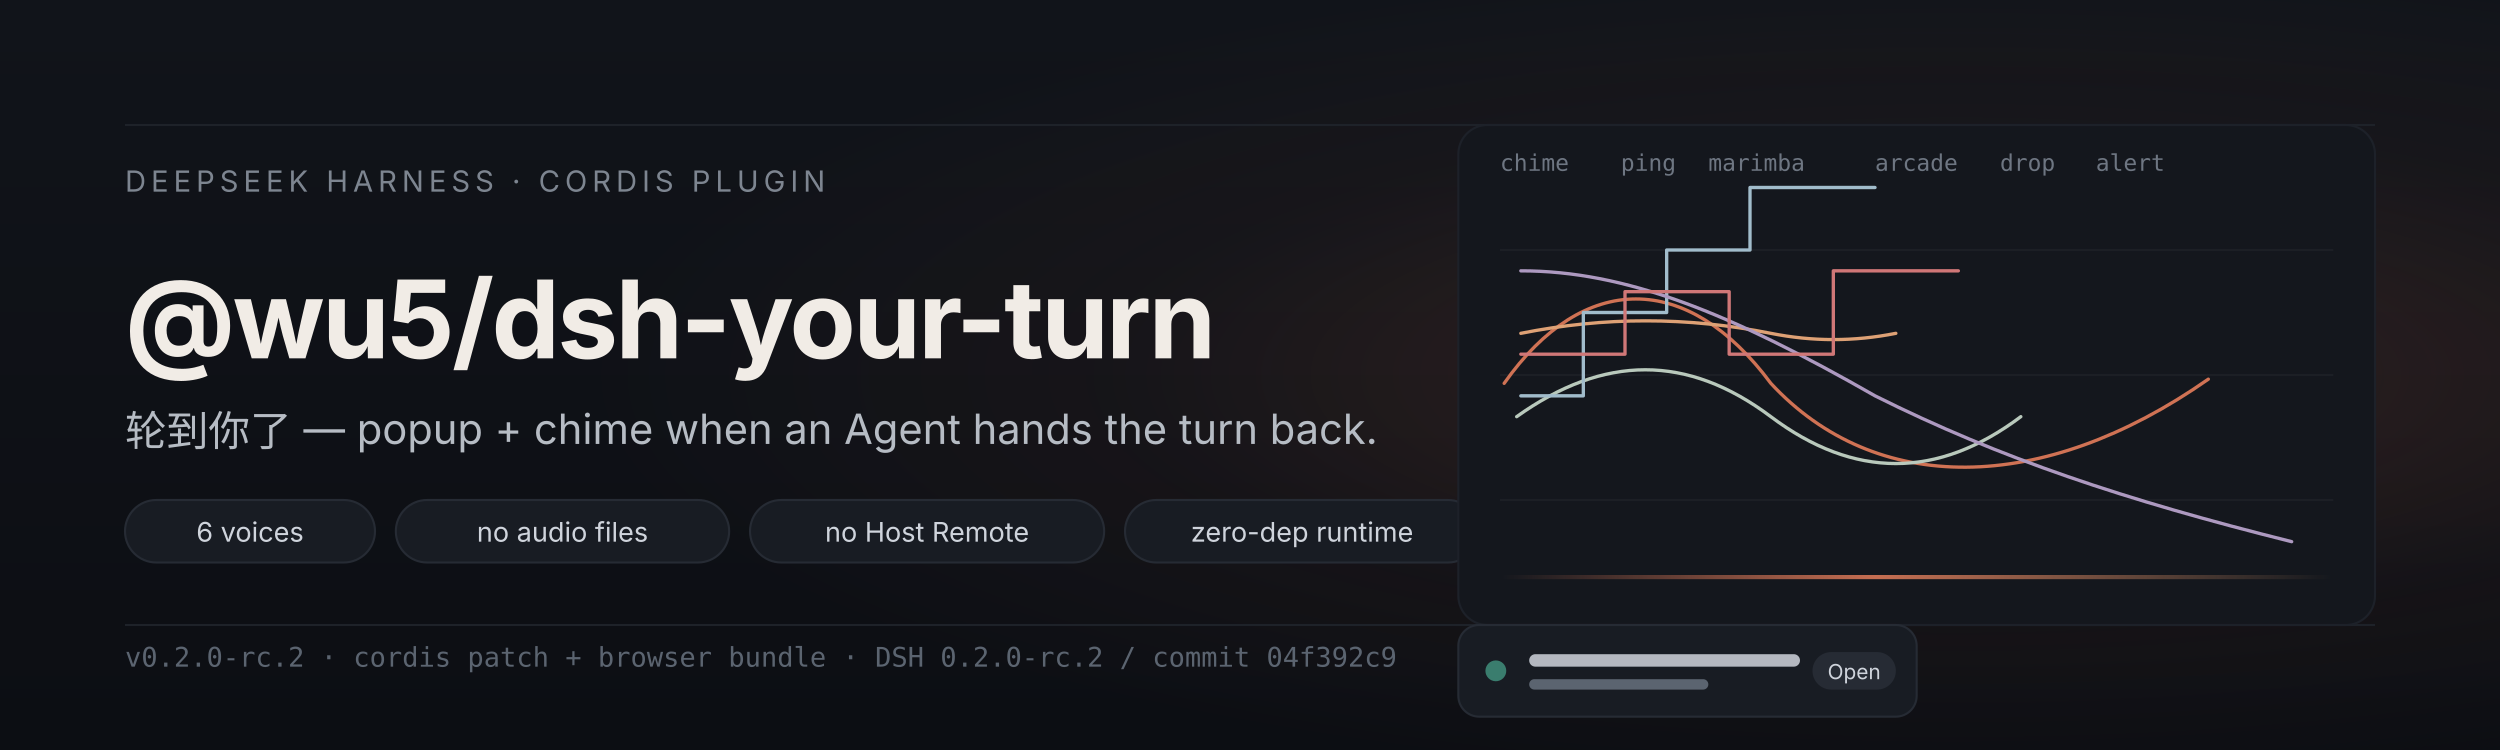
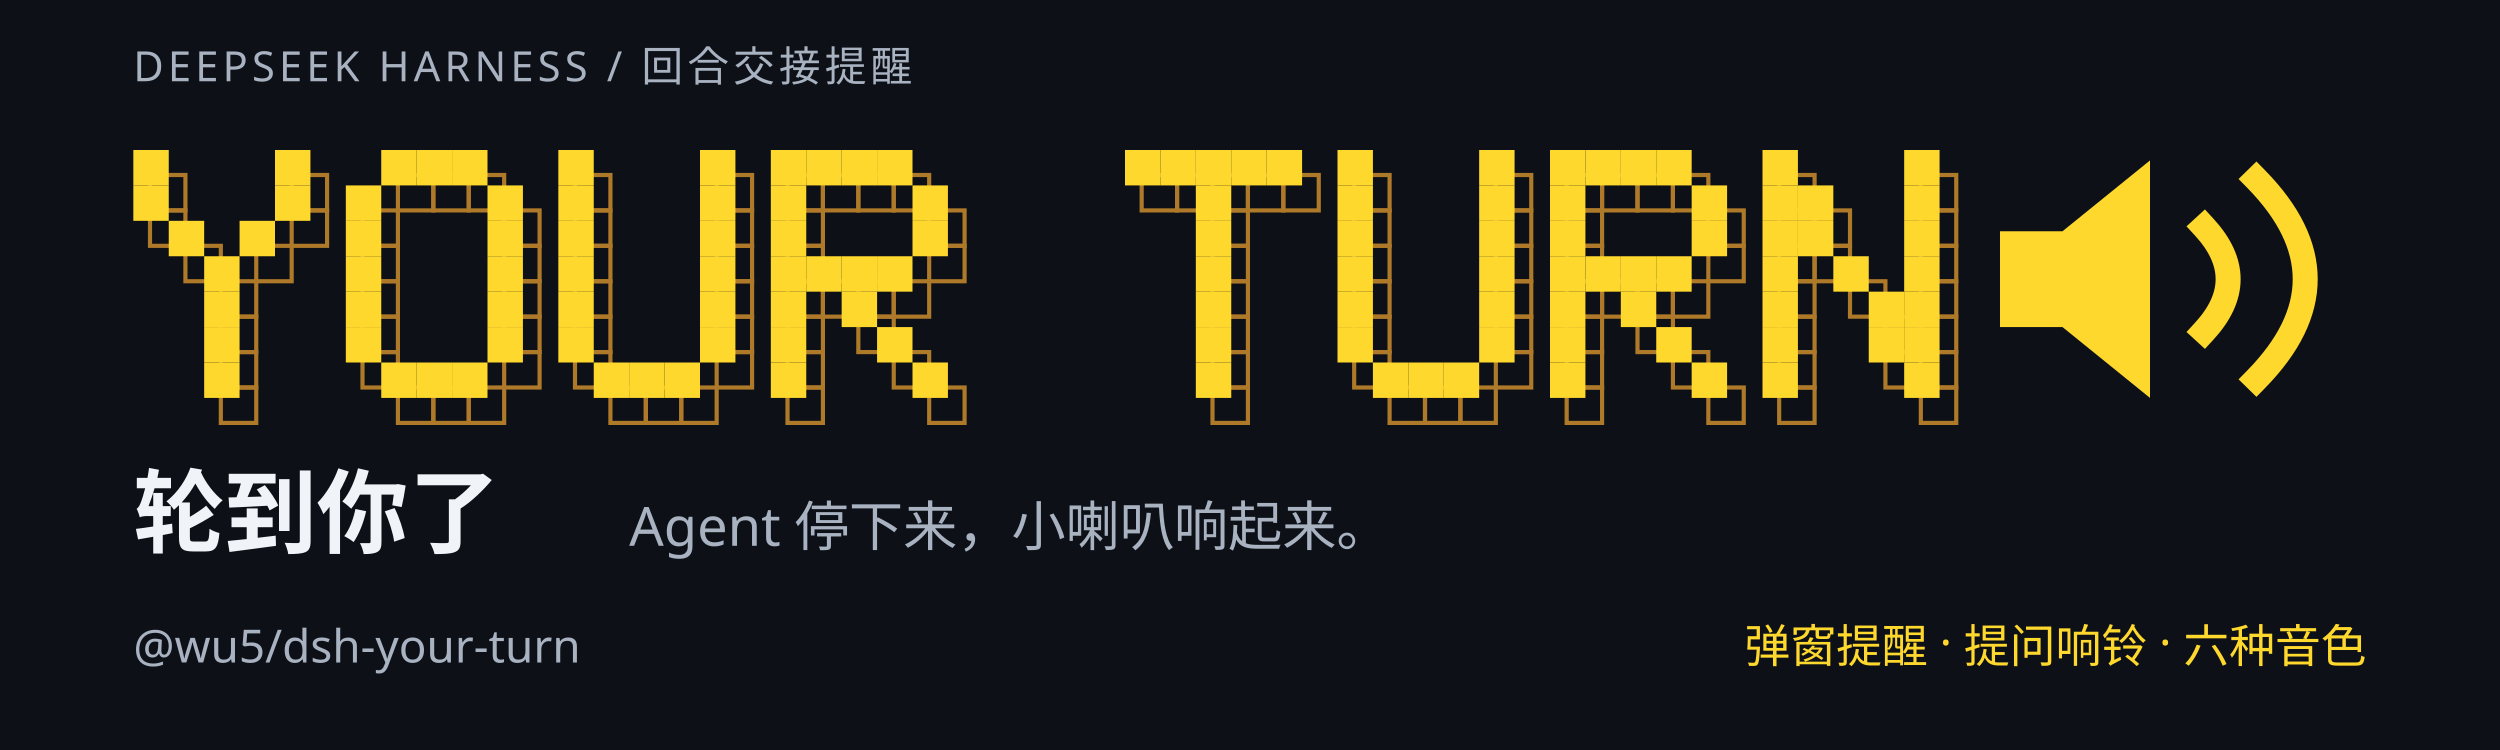
- <svg xmlns="http://www.w3.org/2000/svg" viewBox="0 0 1200 360" width="100%" role="img" aria-labelledby="hero-title hero-desc" preserveAspectRatio="xMidYMid meet">
-   <defs>
-     <linearGradient id="bg" x1="0" y1="0" x2="0" y2="1">
-       <stop offset="0" stop-color="#11141a" />
-       <stop offset="1" stop-color="#0c0e13" />
-     </linearGradient>
-     <linearGradient id="accent" x1="0" y1="0" x2="1" y2="0">
-       <stop offset="0" stop-color="#d97757" stop-opacity="0.0" />
-       <stop offset="0.45" stop-color="#d97757" stop-opacity="0.9" />
-       <stop offset="1" stop-color="#e0a172" stop-opacity="0.0" />
-     </linearGradient>
-     <radialGradient id="glow" cx="0.78" cy="0.5" r="0.55">
-       <stop offset="0" stop-color="#d97757" stop-opacity="0.18" />
-       <stop offset="0.6" stop-color="#d97757" stop-opacity="0.04" />
-       <stop offset="1" stop-color="#d97757" stop-opacity="0" />
-     </radialGradient>
-   </defs>
-   <rect width="1200" height="360" fill="url(#bg)" />
-   <rect width="1200" height="360" fill="url(#glow)" />
-   <g stroke="#1e2229" stroke-width="1">
-     <line x1="60" y1="60" x2="1140" y2="60" />
-     <line x1="60" y1="300" x2="1140" y2="300" />
-   </g>
-   <g font-family="-apple-system, BlinkMacSystemFont, 'Segoe UI', 'PingFang SC', sans-serif" fill="#7d8590">
-     <text x="60" y="92" font-size="14" letter-spacing="2.4">DEEPSEEK HARNESS · CORDIS PLUGIN</text>
-   </g>
-   <g font-family="-apple-system, BlinkMacSystemFont, 'Segoe UI', 'PingFang SC', sans-serif" fill="#f1ece6">
-     <text x="60" y="172" font-size="52" font-weight="700" letter-spacing="-1.2">@wu5/dsh-your-turn</text>
-     <text x="60" y="214" font-size="20" font-weight="400" fill="#b6bcc4">轮到你了 — popup + chime when an Agent hands the turn back.</text>
-   </g>
-   <g font-family="-apple-system, BlinkMacSystemFont, 'Segoe UI', 'PingFang SC', sans-serif">
-     <g transform="translate(60 240)">
-       <rect x="0" y="0" width="120" height="30" rx="15" fill="#181c23" stroke="#262b34" />
-       <text x="60" y="20" text-anchor="middle" font-size="13" fill="#cfd4dc">6 voices</text>
+ <svg xmlns="http://www.w3.org/2000/svg" width="1200" height="360" viewBox="0 0 1200 360" role="img" aria-labelledby="title desc">
+   <g font-family="'Segoe UI','Microsoft YaHei','PingFang SC',sans-serif">
+     <rect width="1200" height="360" fill="#0d1117" />
+     <text x="64" y="39" fill="#a8b2c1" font-size="20" letter-spacing="2">DEEPSEEK HARNESS / 回合交接提醒</text>
+     <g transform="translate(8 12)" fill="none" stroke="#ae7928" stroke-width="2">
+       <rect x="64" y="72" width="17" height="17" />
+       <rect x="132" y="72" width="17" height="17" />
+       <rect x="64" y="89" width="17" height="17" />
+       <rect x="132" y="89" width="17" height="17" />
+       <rect x="81" y="106" width="17" height="17" />
+       <rect x="115" y="106" width="17" height="17" />
+       <rect x="98" y="123" width="17" height="17" />
+       <rect x="98" y="140" width="17" height="17" />
+       <rect x="98" y="157" width="17" height="17" />
+       <rect x="98" y="174" width="17" height="17" />
+       <rect x="183" y="72" width="17" height="17" />
+       <rect x="200" y="72" width="17" height="17" />
+       <rect x="217" y="72" width="17" height="17" />
+       <rect x="166" y="89" width="17" height="17" />
+       <rect x="234" y="89" width="17" height="17" />
+       <rect x="166" y="106" width="17" height="17" />
+       <rect x="234" y="106" width="17" height="17" />
+       <rect x="166" y="123" width="17" height="17" />
+       <rect x="234" y="123" width="17" height="17" />
+       <rect x="166" y="140" width="17" height="17" />
+       <rect x="234" y="140" width="17" height="17" />
+       <rect x="166" y="157" width="17" height="17" />
+       <rect x="234" y="157" width="17" height="17" />
+       <rect x="183" y="174" width="17" height="17" />
+       <rect x="200" y="174" width="17" height="17" />
+       <rect x="217" y="174" width="17" height="17" />
+       <rect x="268" y="72" width="17" height="17" />
+       <rect x="336" y="72" width="17" height="17" />
+       <rect x="268" y="89" width="17" height="17" />
+       <rect x="336" y="89" width="17" height="17" />
+       <rect x="268" y="106" width="17" height="17" />
+       <rect x="336" y="106" width="17" height="17" />
+       <rect x="268" y="123" width="17" height="17" />
+       <rect x="336" y="123" width="17" height="17" />
+       <rect x="268" y="140" width="17" height="17" />
+       <rect x="336" y="140" width="17" height="17" />
+       <rect x="268" y="157" width="17" height="17" />
+       <rect x="336" y="157" width="17" height="17" />
+       <rect x="285" y="174" width="17" height="17" />
+       <rect x="302" y="174" width="17" height="17" />
+       <rect x="319" y="174" width="17" height="17" />
+       <rect x="370" y="72" width="17" height="17" />
+       <rect x="387" y="72" width="17" height="17" />
+       <rect x="404" y="72" width="17" height="17" />
+       <rect x="421" y="72" width="17" height="17" />
+       <rect x="370" y="89" width="17" height="17" />
+       <rect x="438" y="89" width="17" height="17" />
+       <rect x="370" y="106" width="17" height="17" />
+       <rect x="438" y="106" width="17" height="17" />
+       <rect x="370" y="123" width="17" height="17" />
+       <rect x="387" y="123" width="17" height="17" />
+       <rect x="404" y="123" width="17" height="17" />
+       <rect x="421" y="123" width="17" height="17" />
+       <rect x="370" y="140" width="17" height="17" />
+       <rect x="404" y="140" width="17" height="17" />
+       <rect x="370" y="157" width="17" height="17" />
+       <rect x="421" y="157" width="17" height="17" />
+       <rect x="370" y="174" width="17" height="17" />
+       <rect x="438" y="174" width="17" height="17" />
+       <rect x="540" y="72" width="17" height="17" />
+       <rect x="557" y="72" width="17" height="17" />
+       <rect x="574" y="72" width="17" height="17" />
+       <rect x="591" y="72" width="17" height="17" />
+       <rect x="608" y="72" width="17" height="17" />
+       <rect x="574" y="89" width="17" height="17" />
+       <rect x="574" y="106" width="17" height="17" />
+       <rect x="574" y="123" width="17" height="17" />
+       <rect x="574" y="140" width="17" height="17" />
+       <rect x="574" y="157" width="17" height="17" />
+       <rect x="574" y="174" width="17" height="17" />
+       <rect x="642" y="72" width="17" height="17" />
+       <rect x="710" y="72" width="17" height="17" />
+       <rect x="642" y="89" width="17" height="17" />
+       <rect x="710" y="89" width="17" height="17" />
+       <rect x="642" y="106" width="17" height="17" />
+       <rect x="710" y="106" width="17" height="17" />
+       <rect x="642" y="123" width="17" height="17" />
+       <rect x="710" y="123" width="17" height="17" />
+       <rect x="642" y="140" width="17" height="17" />
+       <rect x="710" y="140" width="17" height="17" />
+       <rect x="642" y="157" width="17" height="17" />
+       <rect x="710" y="157" width="17" height="17" />
+       <rect x="659" y="174" width="17" height="17" />
+       <rect x="676" y="174" width="17" height="17" />
+       <rect x="693" y="174" width="17" height="17" />
+       <rect x="744" y="72" width="17" height="17" />
+       <rect x="761" y="72" width="17" height="17" />
+       <rect x="778" y="72" width="17" height="17" />
+       <rect x="795" y="72" width="17" height="17" />
+       <rect x="744" y="89" width="17" height="17" />
+       <rect x="812" y="89" width="17" height="17" />
+       <rect x="744" y="106" width="17" height="17" />
+       <rect x="812" y="106" width="17" height="17" />
+       <rect x="744" y="123" width="17" height="17" />
+       <rect x="761" y="123" width="17" height="17" />
+       <rect x="778" y="123" width="17" height="17" />
+       <rect x="795" y="123" width="17" height="17" />
+       <rect x="744" y="140" width="17" height="17" />
+       <rect x="778" y="140" width="17" height="17" />
+       <rect x="744" y="157" width="17" height="17" />
+       <rect x="795" y="157" width="17" height="17" />
+       <rect x="744" y="174" width="17" height="17" />
+       <rect x="812" y="174" width="17" height="17" />
+       <rect x="846" y="72" width="17" height="17" />
+       <rect x="914" y="72" width="17" height="17" />
+       <rect x="846" y="89" width="17" height="17" />
+       <rect x="863" y="89" width="17" height="17" />
+       <rect x="914" y="89" width="17" height="17" />
+       <rect x="846" y="106" width="17" height="17" />
+       <rect x="863" y="106" width="17" height="17" />
+       <rect x="914" y="106" width="17" height="17" />
+       <rect x="846" y="123" width="17" height="17" />
+       <rect x="880" y="123" width="17" height="17" />
+       <rect x="914" y="123" width="17" height="17" />
+       <rect x="846" y="140" width="17" height="17" />
+       <rect x="897" y="140" width="17" height="17" />
+       <rect x="914" y="140" width="17" height="17" />
+       <rect x="846" y="157" width="17" height="17" />
+       <rect x="897" y="157" width="17" height="17" />
+       <rect x="914" y="157" width="17" height="17" />
+       <rect x="846" y="174" width="17" height="17" />
+       <rect x="914" y="174" width="17" height="17" />
    </g>
-     <g transform="translate(190 240)">
-       <rect x="0" y="0" width="160" height="30" rx="15" fill="#181c23" stroke="#262b34" />
-       <text x="80" y="20" text-anchor="middle" font-size="13" fill="#cfd4dc">no audio files</text>
+     <g fill="#ffd82e">
+       <rect x="64" y="72" width="17" height="17" />
+       <rect x="132" y="72" width="17" height="17" />
+       <rect x="64" y="89" width="17" height="17" />
+       <rect x="132" y="89" width="17" height="17" />
+       <rect x="81" y="106" width="17" height="17" />
+       <rect x="115" y="106" width="17" height="17" />
+       <rect x="98" y="123" width="17" height="17" />
+       <rect x="98" y="140" width="17" height="17" />
+       <rect x="98" y="157" width="17" height="17" />
+       <rect x="98" y="174" width="17" height="17" />
+       <rect x="183" y="72" width="17" height="17" />
+       <rect x="200" y="72" width="17" height="17" />
+       <rect x="217" y="72" width="17" height="17" />
+       <rect x="166" y="89" width="17" height="17" />
+       <rect x="234" y="89" width="17" height="17" />
+       <rect x="166" y="106" width="17" height="17" />
+       <rect x="234" y="106" width="17" height="17" />
+       <rect x="166" y="123" width="17" height="17" />
+       <rect x="234" y="123" width="17" height="17" />
+       <rect x="166" y="140" width="17" height="17" />
+       <rect x="234" y="140" width="17" height="17" />
+       <rect x="166" y="157" width="17" height="17" />
+       <rect x="234" y="157" width="17" height="17" />
+       <rect x="183" y="174" width="17" height="17" />
+       <rect x="200" y="174" width="17" height="17" />
+       <rect x="217" y="174" width="17" height="17" />
+       <rect x="268" y="72" width="17" height="17" />
+       <rect x="336" y="72" width="17" height="17" />
+       <rect x="268" y="89" width="17" height="17" />
+       <rect x="336" y="89" width="17" height="17" />
+       <rect x="268" y="106" width="17" height="17" />
+       <rect x="336" y="106" width="17" height="17" />
+       <rect x="268" y="123" width="17" height="17" />
+       <rect x="336" y="123" width="17" height="17" />
+       <rect x="268" y="140" width="17" height="17" />
+       <rect x="336" y="140" width="17" height="17" />
+       <rect x="268" y="157" width="17" height="17" />
+       <rect x="336" y="157" width="17" height="17" />
+       <rect x="285" y="174" width="17" height="17" />
+       <rect x="302" y="174" width="17" height="17" />
+       <rect x="319" y="174" width="17" height="17" />
+       <rect x="370" y="72" width="17" height="17" />
+       <rect x="387" y="72" width="17" height="17" />
+       <rect x="404" y="72" width="17" height="17" />
+       <rect x="421" y="72" width="17" height="17" />
+       <rect x="370" y="89" width="17" height="17" />
+       <rect x="438" y="89" width="17" height="17" />
+       <rect x="370" y="106" width="17" height="17" />
+       <rect x="438" y="106" width="17" height="17" />
+       <rect x="370" y="123" width="17" height="17" />
+       <rect x="387" y="123" width="17" height="17" />
+       <rect x="404" y="123" width="17" height="17" />
+       <rect x="421" y="123" width="17" height="17" />
+       <rect x="370" y="140" width="17" height="17" />
+       <rect x="404" y="140" width="17" height="17" />
+       <rect x="370" y="157" width="17" height="17" />
+       <rect x="421" y="157" width="17" height="17" />
+       <rect x="370" y="174" width="17" height="17" />
+       <rect x="438" y="174" width="17" height="17" />
+       <rect x="540" y="72" width="17" height="17" />
+       <rect x="557" y="72" width="17" height="17" />
+       <rect x="574" y="72" width="17" height="17" />
+       <rect x="591" y="72" width="17" height="17" />
+       <rect x="608" y="72" width="17" height="17" />
+       <rect x="574" y="89" width="17" height="17" />
+       <rect x="574" y="106" width="17" height="17" />
+       <rect x="574" y="123" width="17" height="17" />
+       <rect x="574" y="140" width="17" height="17" />
+       <rect x="574" y="157" width="17" height="17" />
+       <rect x="574" y="174" width="17" height="17" />
+       <rect x="642" y="72" width="17" height="17" />
+       <rect x="710" y="72" width="17" height="17" />
+       <rect x="642" y="89" width="17" height="17" />
+       <rect x="710" y="89" width="17" height="17" />
+       <rect x="642" y="106" width="17" height="17" />
+       <rect x="710" y="106" width="17" height="17" />
+       <rect x="642" y="123" width="17" height="17" />
+       <rect x="710" y="123" width="17" height="17" />
+       <rect x="642" y="140" width="17" height="17" />
+       <rect x="710" y="140" width="17" height="17" />
+       <rect x="642" y="157" width="17" height="17" />
+       <rect x="710" y="157" width="17" height="17" />
+       <rect x="659" y="174" width="17" height="17" />
+       <rect x="676" y="174" width="17" height="17" />
+       <rect x="693" y="174" width="17" height="17" />
+       <rect x="744" y="72" width="17" height="17" />
+       <rect x="761" y="72" width="17" height="17" />
+       <rect x="778" y="72" width="17" height="17" />
+       <rect x="795" y="72" width="17" height="17" />
+       <rect x="744" y="89" width="17" height="17" />
+       <rect x="812" y="89" width="17" height="17" />
+       <rect x="744" y="106" width="17" height="17" />
+       <rect x="812" y="106" width="17" height="17" />
+       <rect x="744" y="123" width="17" height="17" />
+       <rect x="761" y="123" width="17" height="17" />
+       <rect x="778" y="123" width="17" height="17" />
+       <rect x="795" y="123" width="17" height="17" />
+       <rect x="744" y="140" width="17" height="17" />
+       <rect x="778" y="140" width="17" height="17" />
+       <rect x="744" y="157" width="17" height="17" />
+       <rect x="795" y="157" width="17" height="17" />
+       <rect x="744" y="174" width="17" height="17" />
+       <rect x="812" y="174" width="17" height="17" />
+       <rect x="846" y="72" width="17" height="17" />
+       <rect x="914" y="72" width="17" height="17" />
+       <rect x="846" y="89" width="17" height="17" />
+       <rect x="863" y="89" width="17" height="17" />
+       <rect x="914" y="89" width="17" height="17" />
+       <rect x="846" y="106" width="17" height="17" />
+       <rect x="863" y="106" width="17" height="17" />
+       <rect x="914" y="106" width="17" height="17" />
+       <rect x="846" y="123" width="17" height="17" />
+       <rect x="880" y="123" width="17" height="17" />
+       <rect x="914" y="123" width="17" height="17" />
+       <rect x="846" y="140" width="17" height="17" />
+       <rect x="897" y="140" width="17" height="17" />
+       <rect x="914" y="140" width="17" height="17" />
+       <rect x="846" y="157" width="17" height="17" />
+       <rect x="897" y="157" width="17" height="17" />
+       <rect x="914" y="157" width="17" height="17" />
+       <rect x="846" y="174" width="17" height="17" />
+       <rect x="914" y="174" width="17" height="17" />
    </g>
-     <g transform="translate(360 240)">
-       <rect x="0" y="0" width="170" height="30" rx="15" fill="#181c23" stroke="#262b34" />
-       <text x="85" y="20" text-anchor="middle" font-size="13" fill="#cfd4dc">no Host Remote</text>
+     <g transform="translate(960 68)">
+       <path d="M0 43H30L72 9V123L30 89H0Z" fill="#ffd82e" />
+       <g fill="none" stroke="#ffd82e" stroke-width="12" stroke-linecap="square">
+         <path d="M98 41Q121 66 98 91" />
+         <path d="M123 18Q170 66 123 114" />
+       </g>
    </g>
-     <g transform="translate(540 240)">
-       <rect x="0" y="0" width="170" height="30" rx="15" fill="#181c23" stroke="#262b34" />
-       <text x="85" y="20" text-anchor="middle" font-size="13" fill="#cfd4dc">zero-dep runtime</text>
-     </g>
-   </g>
-   <g font-family="ui-monospace, 'JetBrains Mono', 'SFMono-Regular', Consolas, monospace" fill="#5b6470" font-size="13">
-     <text x="60" y="320">v0.2.0-rc.2   ·   cordis patch + browser bundle   ·   DSH 0.2.0-rc.2 / commit 04f392c9</text>
-   </g>
-   <g transform="translate(700 60)">
-     <rect x="0" y="0" width="440" height="240" rx="14" fill="#14171d" stroke="#1d2129" />
-     <g stroke="#1c1f25" stroke-width="1">
-       <line x1="20" y1="60" x2="420" y2="60" />
-       <line x1="20" y1="120" x2="420" y2="120" />
-       <line x1="20" y1="180" x2="420" y2="180" />
-     </g>
-     <g fill="none" stroke-width="1.6" stroke-linecap="round" stroke-linejoin="round" opacity="0.95">
-       <path stroke="#d97757" d="M22 124 C 60 70, 110 70, 150 124 C 200 178, 280 178, 360 122" />
-       <path stroke="#e8a87a" d="M30 100 C 70 92, 110 92, 150 100 C 170 104, 190 104, 210 100" />
-       <path stroke="#c1d2c4" d="M28 140 C 70 110, 110 110, 150 140 C 190 170, 230 170, 270 140" />
-       <path stroke="#a8c4d4" d="M30 130 L 60 130 L 60 90 L 100 90 L 100 60 L 140 60 L 140 30 L 200 30" />
-       <path stroke="#b5a0c8" d="M30 70 C 80 70, 130 90, 200 130 C 260 160, 320 180, 400 200" />
-       <path stroke="#d97c7c" d="M30 110 L 80 110 L 80 80 L 130 80 L 130 110 L 180 110 L 180 70 L 240 70" />
-     </g>
-     <rect x="20" y="216" width="400" height="2" fill="url(#accent)" />
-     <g font-family="ui-monospace, 'JetBrains Mono', 'SFMono-Regular', Consolas, monospace" font-size="11" fill="#6e7682">
-       <text x="20" y="22">chime</text>
-       <text x="78" y="22">ping</text>
-       <text x="120" y="22">marimba</text>
-       <text x="200" y="22">arcade</text>
-       <text x="260" y="22">drop</text>
-       <text x="306" y="22">alert</text>
-     </g>
-   </g>
-   <g transform="translate(700 300)">
-     <rect x="0" y="0" width="220" height="44" rx="10" fill="#181c23" stroke="#262b34" />
-     <circle cx="18" cy="22" r="5" fill="#3a7d6e" />
-     <rect x="34" y="14" width="130" height="6" rx="3" fill="#cfd4dc" opacity="0.85" />
-     <rect x="34" y="26" width="86" height="5" rx="2.5" fill="#5b6470" />
-     <rect x="170" y="13" width="40" height="18" rx="9" fill="#262b34" />
-     <text x="190" y="26" text-anchor="middle" font-family="-apple-system, sans-serif" font-size="10" fill="#cfd4dc">Open</text>
+     <text x="64" y="262" font-size="44" font-weight="700" fill="#f0f4f8">轮到你了</text>
+     <text x="302" y="262" font-size="26" fill="#a8b2c1">Agent 停下来，小喇叭响起来。</text>
+     <text x="64" y="318" font-size="22" fill="#a8b2c1">@wu5/dsh-your-turn</text>
+     <text x="1136" y="318" text-anchor="end" font-size="22" fill="#ffd82e">弹窗提醒 · 提问响铃 · 六种音色</text>
  </g>
</svg>
